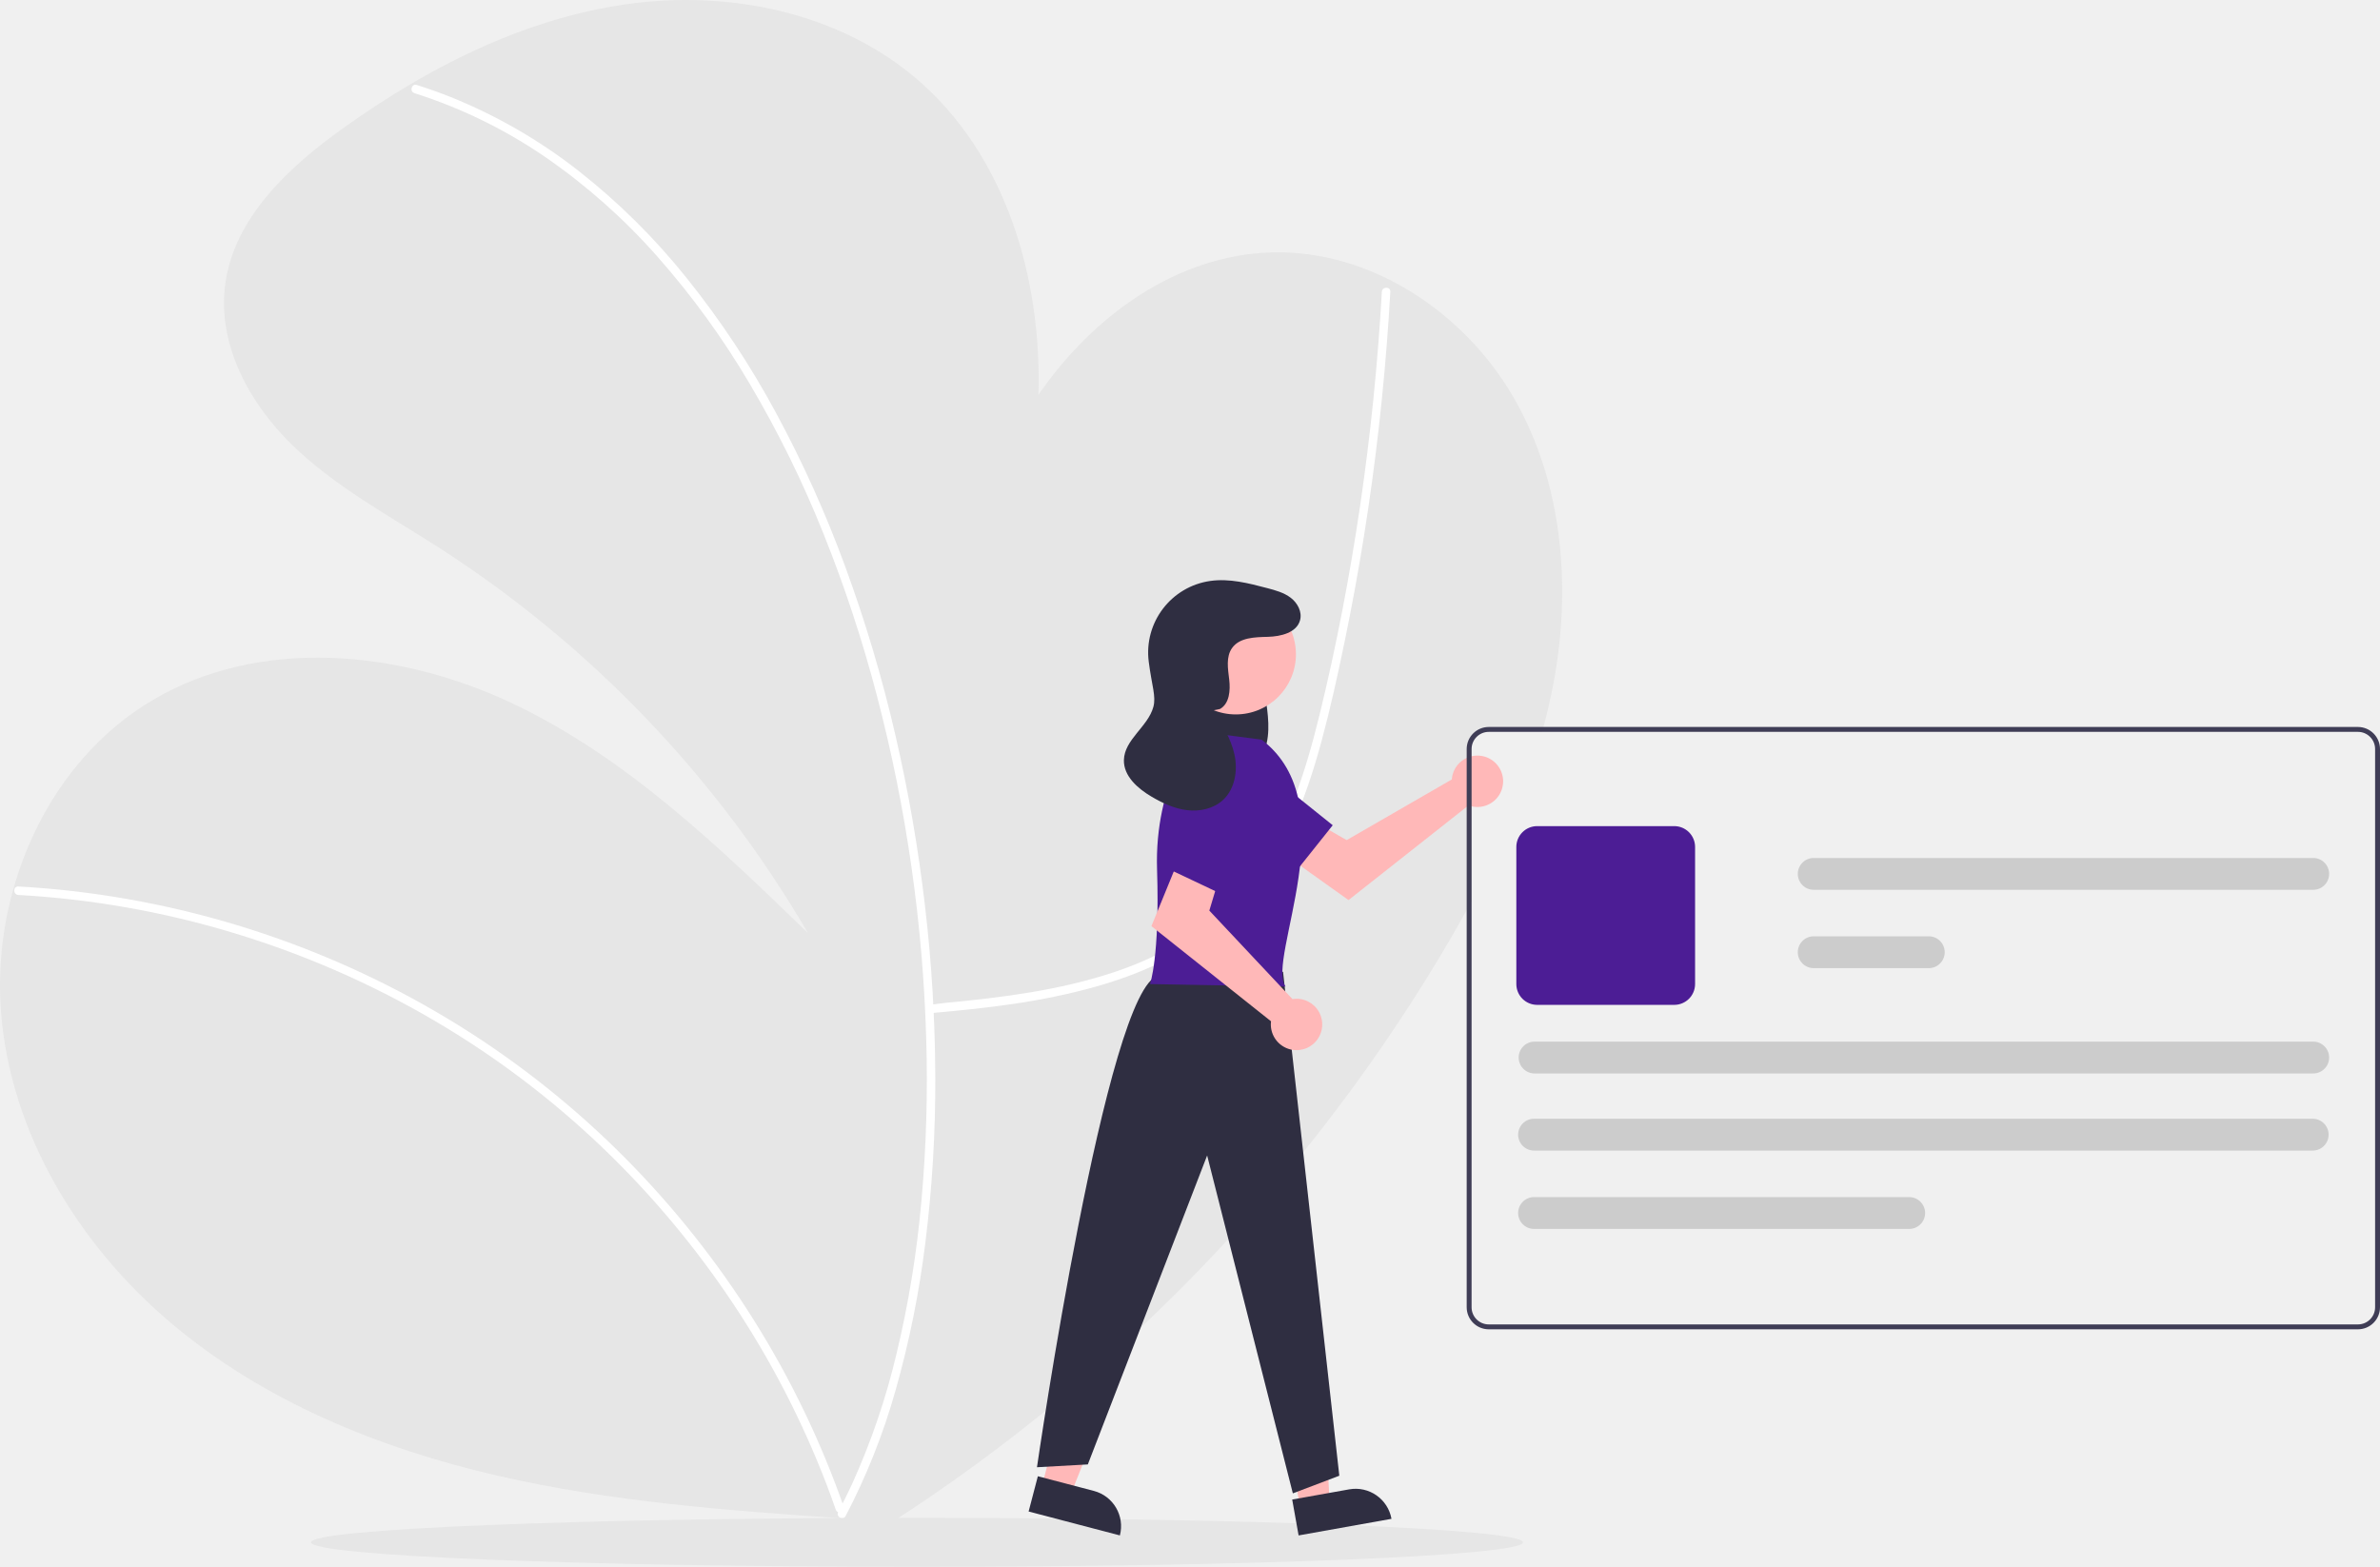
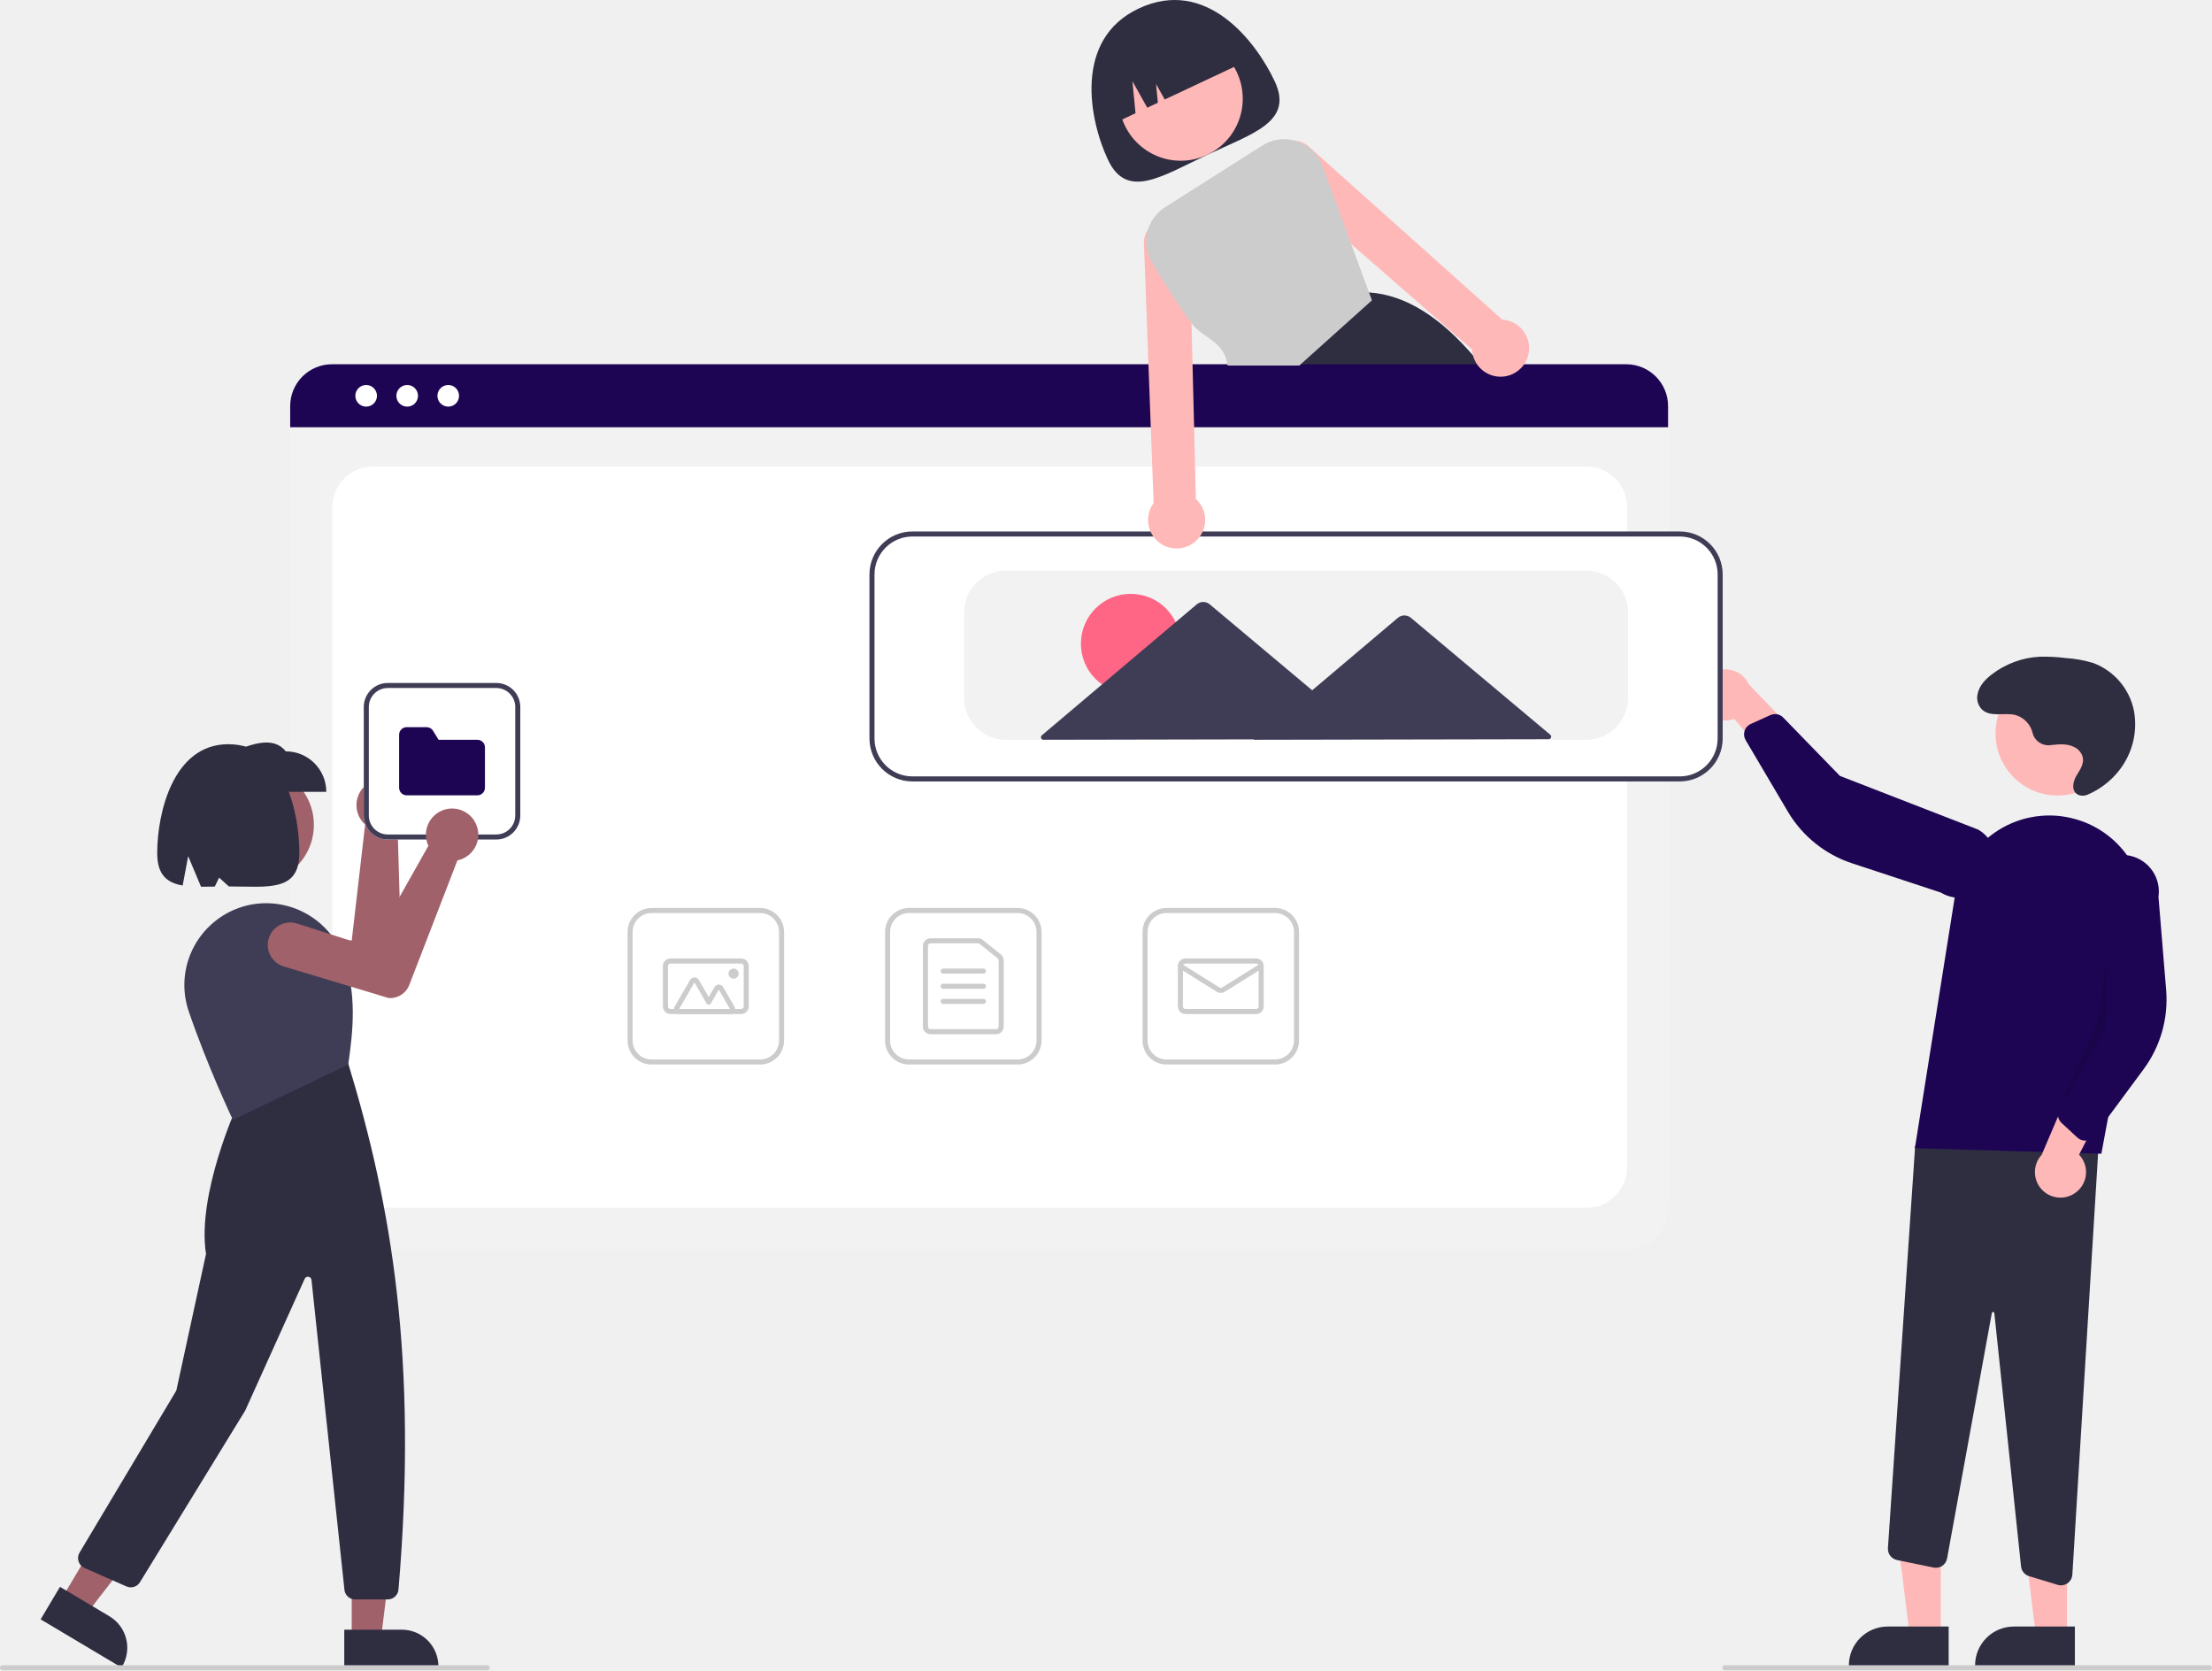
- <svg xmlns="http://www.w3.org/2000/svg" data-name="Layer 1" width="972.004" height="639.896" viewBox="0 0 972.004 639.896">
-   <path d="M748.372,409.458q-1.68,8.835-4.03,17.49c-.17.67-.36,1.33-.55,2h-21.79a7.008,7.008,0,0,0-7,7v62.12c-.66,1.23-1.33,2.45-2,3.67-3.46,6.3-7.06,12.53-10.74,18.68a710.143,710.143,0,0,1-243.69,243.55l5.92-13.36c-2.17-.15-4.35-.3-6.52-.45-47.25-3.23-94.66-6.81-140.8-17.43-48.27-11.11-95.49-30.38-133.32-62.33-37.84-31.96-65.58-77.6-69.43-126.98a144.883,144.883,0,0,1,5.07-50.41c8.87-31.52,28.25-59.88,56.21-76.66,43.92-26.35,101.21-20.98,147.51.94,46.29,21.91,83.97,58.18,120.76,93.82a466.421,466.421,0,0,0-150.91-157.52c-20.56-13.16-42.38-24.88-59.86-41.93-17.47-17.04-30.36-40.93-27.27-65.14,3.51-27.46,26-48.3,48.53-64.37,9-6.42,18.29-12.51,27.87-18.11,27.03-15.84,56.27-27.79,87.15-32.22,41.83-6.01,87.01,3.11,119.08,30.63,36.13,31.01,50.95,81.02,49.54,128.86,22.26-32.36,56.59-57.13,95.36-58.18,40.25-1.08,78.51,24.35,98.67,59.21C752.282,327.188,755.902,369.908,748.372,409.458Z" transform="translate(-113.9979 -130.0522)" fill="#e6e6e6" />
-   <path d="M493.714,543.853c23.575-2.076,45.352-4.502,68.196-10.966,22.143-6.266,43.451-16.755,59.215-33.882,16.955-18.422,26.107-42.345,32.564-66.161,3.6-13.278,6.559-26.742,9.35-40.21q4.543-21.92,8.073-44.033,7.027-44.018,10.033-88.554.363-5.406.666-10.816c.125-2.225-3.335-2.218-3.46,0q-2.47,43.9-8.885,87.457c-4.221,28.53-9.621,56.937-16.472,84.955-5.804,23.736-13.32,47.843-28.206,67.603-13.96,18.529-34.122,30.638-55.892,37.877-22.153,7.367-45.51,10.308-68.659,12.495-2.84.268-3.681.524-6.522.774-2.201.194-2.221,3.656,0,3.46Z" transform="translate(-113.9979 -130.0522)" fill="#fff" />
-   <path d="M121.489,495.561a375.005,375.005,0,0,1,87.701,15.454,379.01,379.01,0,0,1,81.676,35.552,369.763,369.763,0,0,1,68.78,51.786,378.862,378.862,0,0,1,53.727,64.062A375.101,375.101,0,0,1,451.82,736.947q1.827,4.811,3.52,9.67c.729,2.089,4.073,1.19,3.336-.92a378.643,378.643,0,0,0-36.729-76.387,383.571,383.571,0,0,0-52.7-66.391A373.961,373.961,0,0,0,301.967,549.227a381.917,381.917,0,0,0-169.574-56.376q-5.446-.456-10.903-.751c-2.225-.122-2.218,3.339,0,3.46Z" transform="translate(-113.9979 -130.0522)" fill="#fff" />
-   <path d="M283.267,168.094A203.799,203.799,0,0,1,336.768,194.238a251.246,251.246,0,0,1,45.672,40.56,336.25,336.25,0,0,1,37.82,52.121,444.662,444.662,0,0,1,30.07,61.135,553.194,553.194,0,0,1,21.898,66.495,621.484,621.484,0,0,1,14.003,69.475,620.231,620.231,0,0,1,6.027,69.869,553.489,553.489,0,0,1-1.979,67.025,426.913,426.913,0,0,1-10.063,61.706,291.562,291.562,0,0,1-18.155,53.357q-2.697,5.841-5.722,11.521c-1.047,1.965,1.939,3.715,2.988,1.746A266.706,266.706,0,0,0,479.76,697.819a398.287,398.287,0,0,0,12.186-60.499,526.375,526.375,0,0,0,4.026-66.889,613.744,613.744,0,0,0-4.188-70.288,633.107,633.107,0,0,0-12.19-70.232,573.113,573.113,0,0,0-20.381-68.399,475.91,475.91,0,0,0-28.342-62.945,364.897,364.897,0,0,0-36.341-54.851A270.583,270.583,0,0,0,350.134,199.719a214.685,214.685,0,0,0-52.065-30.033q-6.846-2.725-13.882-4.929c-2.129-.67-3.04,2.669-.92,3.336Z" transform="translate(-113.9979 -130.0522)" fill="#fff" />
-   <ellipse cx="374.504" cy="629.896" rx="247.5" ry="10" fill="#e6e6e6" />
-   <path d="M707.171,446.737a10.526,10.526,0,0,0-.239,1.64l-42.957,24.782-10.441-6.011-11.131,14.572,22.337,15.921,49.008-38.663a10.496,10.496,0,1,0-6.576-12.241Z" transform="translate(-113.9979 -130.0522)" fill="#ffb8b8" />
-   <path d="M609.338,461.942l33.824,24.107,15.128-18.967L625.41,440.699a13.324,13.324,0,0,0-19.189,2.659v0A13.324,13.324,0,0,0,609.338,461.942Z" transform="translate(-113.9979 -130.0522)" fill="#4c1d95" />
-   <polygon points="425.519 606.957 437.379 610.064 455.009 565.8 437.506 561.213 425.519 606.957" fill="#ffb8b8" />
-   <path d="M535.348,737.595h38.531a0,0,0,0,1,0,0v14.887a0,0,0,0,1,0,0H550.235a14.887,14.887,0,0,1-14.887-14.887v0A0,0,0,0,1,535.348,737.595Z" transform="translate(788.2714 1476.272) rotate(-165.317)" fill="#2f2e41" />
-   <polygon points="530.942 615.401 543.011 613.245 540.439 565.668 522.627 568.85 530.942 615.401" fill="#ffb8b8" />
-   <path d="M642.747,738.963h38.531a0,0,0,0,1,0,0v14.887a0,0,0,0,1,0,0H657.634a14.887,14.887,0,0,1-14.887-14.887v0A0,0,0,0,1,642.747,738.963Z" transform="translate(1330.963 1234.719) rotate(169.8721)" fill="#2f2e41" />
-   <path d="M621.175,395.561c2.974.724,5.393,3.754,6.846,7.265A50.675,50.675,0,0,1,630.726,414.24c1.142,7.257,2.238,15.113-.123,21.834-2.768,7.877-10.142,12.003-16.539,10.064s-11.484-9.217-13.223-17.594a42.61,42.61,0,0,1,2.924-25.084c1.817-4.137,4.322-7.954,7.65-9.82a7.55,7.55,0,0,1,10.068,2.098" transform="translate(-113.9979 -130.0522)" fill="#2f2e41" />
-   <path d="M638.002,526.948,660.979,732.742l-18.977,7.206-35-138L558.274,728.126l-20.772,1.154s28.5-196.332,49.622-200.794Z" transform="translate(-113.9979 -130.0522)" fill="#2f2e41" />
-   <circle cx="504.705" cy="267.211" r="24.561" fill="#ffb8b8" />
-   <path d="M629.244,432.128l-26.542-3.462s-17.31,20.772-16.156,56.545-2.885,46.737-2.885,46.737l55.34,1C631.002,521.948,664.464,458.771,629.244,432.128Z" transform="translate(-113.9979 -130.0522)" fill="#4c1d95" />
-   <path d="M643.502,537.948a10.526,10.526,0,0,0-1.651.142l-33.955-36.146,3.462-11.54-16.733-7.501L584.238,508.291l48.852,38.859a10.496,10.496,0,1,0,10.412-9.203Z" transform="translate(-113.9979 -130.0522)" fill="#ffb8b8" />
-   <path d="M606.312,446.191l-15.727,38.443,21.926,10.386,18.158-38.045a13.324,13.324,0,0,0-6.98-18.071h0A13.324,13.324,0,0,0,606.312,446.191Z" transform="translate(-113.9979 -130.0522)" fill="#4c1d95" />
-   <path d="M612.278,419.592c3.848-2.22,4.259-7.576,3.736-11.988s-1.397-9.331,1.197-12.938c3.095-4.306,9.314-4.391,14.615-4.532s11.756-1.693,13.129-6.814c.908-3.384-1.034-7.016-3.82-9.14s-6.272-3.063-9.66-3.956c-7.579-1.997-15.405-4.01-23.166-2.913a29.535,29.535,0,0,0-25.163,32.98c1.256,9.851,3.078,14.153,1.882,18.496-2.227,8.09-11.831,13.287-12.022,21.677-.15,6.562,5.647,11.624,11.302,14.956,4.486,2.643,9.327,4.885,14.496,5.504s10.735-.566,14.586-4.07c4.967-4.519,6.195-12.069,4.771-18.631s-5.077-12.39-8.691-18.049" transform="translate(-113.9979 -130.0522)" fill="#2f2e41" />
-   <path d="M1077.002,426.948h-355a9.014,9.014,0,0,0-9,9v228a9.014,9.014,0,0,0,9,9h355a9.014,9.014,0,0,0,9-9v-228A9.014,9.014,0,0,0,1077.002,426.948Zm7,237a7.008,7.008,0,0,1-7,7h-355a7.008,7.008,0,0,1-7-7v-228a7.008,7.008,0,0,1,7-7h355a7.008,7.008,0,0,1,7,7Z" transform="translate(-113.9979 -130.0522)" fill="#3f3d56" />
-   <path d="M797.777,540.443h-56a8.51,8.51,0,0,1-8.5-8.5v-56a8.51,8.51,0,0,1,8.5-8.5h56a8.51,8.51,0,0,1,8.5,8.5v56A8.51,8.51,0,0,1,797.777,540.443Z" transform="translate(-113.9979 -130.0522)" fill="#4c1d95" />
-   <path d="M1058.513,599.953H740.513a6.5,6.5,0,1,1,0-13h318a6.5,6.5,0,0,1,0,13Z" transform="translate(-113.9979 -130.0522)" fill="#ccc" />
-   <path d="M1058.727,568.453h-318a6.5,6.5,0,0,1,0-13h318a6.5,6.5,0,0,1,0,13Z" transform="translate(-113.9979 -130.0522)" fill="#ccc" />
-   <path d="M901.727,525.443h-47a6.5,6.5,0,0,1,0-13h47a6.5,6.5,0,0,1,0,13Z" transform="translate(-113.9979 -130.0522)" fill="#ccc" />
-   <path d="M1058.727,493.453h-204a6.5,6.5,0,0,1,0-13h204a6.5,6.5,0,0,1,0,13Z" transform="translate(-113.9979 -130.0522)" fill="#ccc" />
-   <path d="M893.727,631.953H740.513a6.5,6.5,0,1,1,0-13h153.214a6.5,6.5,0,1,1,0,13Z" transform="translate(-113.9979 -130.0522)" fill="#ccc" />
+ <svg xmlns="http://www.w3.org/2000/svg" data-name="Layer 1" width="876.272" height="661.473" viewBox="0 0 876.272 661.473">
+   <path d="M685.834,138.655c7.516,15.995-8.411,20.526-26.655,29.099s-31.898,17.942-39.414,1.947-13.615-47.743,12.195-59.871C658.66,97.284,678.318,122.659,685.834,138.655Z" transform="translate(-180.8642 -106.4605)" fill="#2f2e41" />
+   <circle cx="467.746" cy="39.089" r="24.561" fill="#ffb8b8" />
+   <path d="M770.29,254.473c-.85-1.11-1.7-2.2-2.56-3.26q-1.665-2.07-3.35-4.01c-12.73-14.69-26.27-23.94-41.18-24.93h-.02l-.22-.02-29.71,28.96-10.1,9.84.22.54,5.45,13.57h95.49A234.834,234.834,0,0,0,770.29,254.473Z" transform="translate(-180.8642 -106.4605)" fill="#2f2e41" />
+   <path d="M621.902,155.438l0,0,8.792-4.131-1.225-12.683,5.879,10.496,4.202-1.975-.714-7.399,3.43,6.123,31.224-14.673,0,0a26,26,0,0,0-34.589-12.474l-4.525,2.126A26,26,0,0,0,621.902,155.438Z" transform="translate(-180.8642 -106.4605)" fill="#2f2e41" />
+   <path d="M825.39,601.261H312.552a16.519,16.519,0,0,1-16.5-16.5V276.607a12.102,12.102,0,0,1,12.088-12.088H829.593a12.311,12.311,0,0,1,12.297,12.297V584.761A16.519,16.519,0,0,1,825.39,601.261Z" transform="translate(-180.8642 -106.4605)" fill="#f2f2f2" />
+   <path d="M328.552,584.761h480.839a16,16,0,0,0,16-16V307.213a16,16,0,0,0-16-16H328.552a16,16,0,0,0-16,16V568.761A16,16,0,0,0,328.552,584.761Z" transform="translate(-180.8642 -106.4605)" fill="#fff" />
+   <path d="M841.66,275.663H295.82v-8.4a16.574,16.574,0,0,1,16.56-16.55H825.1a16.574,16.574,0,0,1,16.56,16.55Z" transform="translate(-180.8642 -106.4605)" fill="#1d0553" />
+   <circle cx="145.051" cy="156.752" r="4.283" fill="#fff" />
+   <circle cx="161.31" cy="156.752" r="4.283" fill="#fff" />
+   <circle cx="177.569" cy="156.752" r="4.283" fill="#fff" />
+   <path d="M583.974,528.04h-43a9.511,9.511,0,0,1-9.5-9.5v-43a9.511,9.511,0,0,1,9.5-9.5h43a9.511,9.511,0,0,1,9.5,9.5v43A9.511,9.511,0,0,1,583.974,528.04Zm-43-60a7.508,7.508,0,0,0-7.5,7.5v43a7.508,7.508,0,0,0,7.5,7.5h43a7.508,7.508,0,0,0,7.5-7.5v-43a7.508,7.508,0,0,0-7.5-7.5Z" transform="translate(-180.8642 -106.4605)" fill="#ccc" />
+   <path d="M575.474,516.04h-26a3.003,3.003,0,0,1-3-3v-32a3.003,3.003,0,0,1,3-3h18.839a3.007,3.007,0,0,1,1.879.662l7.16,5.754a2.984,2.984,0,0,1,1.121,2.338v26.246A3.003,3.003,0,0,1,575.474,516.04Zm-26-36a1.001,1.001,0,0,0-1,1v32a1.001,1.001,0,0,0,1,1h26a1.001,1.001,0,0,0,1-1v-26.246a.995.995,0,0,0-.374-.779l-7.161-5.754a1.002,1.002,0,0,0-.626-.22Z" transform="translate(-180.8642 -106.4605)" fill="#ccc" />
+   <path d="M570.474,492.04h-16a1,1,0,0,1,0-2h16a1,1,0,0,1,0,2Z" transform="translate(-180.8642 -106.4605)" fill="#ccc" />
+   <path d="M570.474,498.04h-16a1,1,0,0,1,0-2h16a1,1,0,0,1,0,2Z" transform="translate(-180.8642 -106.4605)" fill="#ccc" />
+   <path d="M570.474,504.04h-16a1,1,0,0,1,0-2h16a1,1,0,0,1,0,2Z" transform="translate(-180.8642 -106.4605)" fill="#ccc" />
+   <path d="M685.974,528.04h-43a9.511,9.511,0,0,1-9.5-9.5v-43a9.511,9.511,0,0,1,9.5-9.5h43a9.511,9.511,0,0,1,9.5,9.5v43A9.511,9.511,0,0,1,685.974,528.04Zm-43-60a7.508,7.508,0,0,0-7.5,7.5v43a7.508,7.508,0,0,0,7.5,7.5h43a7.508,7.508,0,0,0,7.5-7.5v-43a7.508,7.508,0,0,0-7.5-7.5Z" transform="translate(-180.8642 -106.4605)" fill="#ccc" />
+   <path d="M678.474,508.04h-28a3.003,3.003,0,0,1-3-3v-16a3.003,3.003,0,0,1,3-3h28a3.003,3.003,0,0,1,3,3v16A3.003,3.003,0,0,1,678.474,508.04Zm-28-20a1.001,1.001,0,0,0-1,1v16a1.001,1.001,0,0,0,1,1h28a1.001,1.001,0,0,0,1-1v-16a1.001,1.001,0,0,0-1-1Z" transform="translate(-180.8642 -106.4605)" fill="#ccc" />
+   <path d="M664.474,499.678a3.003,3.003,0,0,1-1.59-.453l-14.94-9.337a1,1,0,0,1,1.061-1.696l14.94,9.337a1.006,1.006,0,0,0,1.06,0l14.939-9.337a1,1,0,0,1,1.061,1.696l-14.939,9.337A3.004,3.004,0,0,1,664.474,499.678Z" transform="translate(-180.8642 -106.4605)" fill="#ccc" />
+   <path d="M481.974,528.04h-43a9.511,9.511,0,0,1-9.5-9.5v-43a9.511,9.511,0,0,1,9.5-9.5h43a9.511,9.511,0,0,1,9.5,9.5v43A9.511,9.511,0,0,1,481.974,528.04Zm-43-60a7.508,7.508,0,0,0-7.5,7.5v43a7.508,7.508,0,0,0,7.5,7.5h43a7.508,7.508,0,0,0,7.5-7.5v-43a7.508,7.508,0,0,0-7.5-7.5Z" transform="translate(-180.8642 -106.4605)" fill="#ccc" />
+   <path d="M474.474,508.04h-28a3.003,3.003,0,0,1-3-3v-16a3.003,3.003,0,0,1,3-3h28a3.003,3.003,0,0,1,3,3v16A3.003,3.003,0,0,1,474.474,508.04Zm-28-20a1.001,1.001,0,0,0-1,1v16a1.001,1.001,0,0,0,1,1h28a1.001,1.001,0,0,0,1-1v-16a1.001,1.001,0,0,0-1-1Z" transform="translate(-180.8642 -106.4605)" fill="#ccc" />
+   <path d="M470.036,508.04h-20.124a2,2,0,0,1-1.732-3l6.062-10.5a2,2,0,0,1,3.464,0l3.915,6.781,2.268-3.929a2,2,0,0,1,3.464,0l4.415,7.647a2,2,0,0,1-1.732,3Zm0-2h0l-4.415-7.647-3.134,5.429a1.0 1,0,0,1-.866.5h0a1.0 1,0,0,1-.866-.5l-4.781-8.281-6.062,10.5Z" transform="translate(-180.8642 -106.4605)" fill="#ccc" />
+   <circle cx="290.61" cy="385.579" r="2" fill="#ccc" />
+   <polygon points="768.825 648.15 756.565 648.149 750.733 600.861 768.827 600.862 768.825 648.15" fill="#ffb8b8" />
+   <path d="M952.816,766.494l-39.531-.001v-.5a15.386,15.386,0,0,1,15.386-15.386h.001l24.144.001Z" transform="translate(-180.8642 -106.4605)" fill="#2f2e41" />
+   <polygon points="818.825 648.15 806.565 648.149 800.733 600.861 818.827 600.862 818.825 648.15" fill="#ffb8b8" />
+   <path d="M1002.816,766.494l-39.531-.001v-.5a15.386,15.386,0,0,1,15.386-15.386h.001l24.144.001Z" transform="translate(-180.8642 -106.4605)" fill="#2f2e41" />
+   <path d="M996.014,734.111l-11.354-3.454a4.493,4.493,0,0,1-3.166-3.833L970.908,626.498a.48.48,0,0,0-.479-.447.469.469,0,0,0-.51.409l-17.731,97.199a4.5,4.5,0,0,1-5.335,3.6L932.342,724.269a4.516,4.516,0,0,1-3.582-4.712l10.785-159.312,73.138-7.892-10.868,177.727a4.505,4.505,0,0,1-4.484,4.228A4.526,4.526,0,0,1,996.014,734.111Z" transform="translate(-180.8642 -106.4605)" fill="#2f2e41" />
+   <circle cx="815.08" cy="290.487" r="24.561" fill="#ffb8b8" />
+   <path d="M939.433,561.18l15.858-99.851a37.857,37.857,0,0,1,48.005-30.399h0a37.743,37.743,0,0,1,26.601,43.262l-16.591,89.172Z" transform="translate(-180.8642 -106.4605)" fill="#1d0553" />
+   <path d="M1002.725,579.046a10.056,10.056,0,0,0,1.747-15.32l16.396-31.751-18.465,1.97-12.739,29.849a10.11,10.11,0,0,0,13.061,15.251Z" transform="translate(-180.8642 -106.4605)" fill="#ffb8b8" />
+   <path d="M1006.236,558.126a4.506,4.506,0,0,1-2.426-1.151l-6.273-5.797a4.515,4.515,0,0,1-1.092-5.054l12.537-29.718-1.779-58.72a14.497,14.497,0,1,1,28.727,3.919l3.041,36.912a46.373,46.373,0,0,1-8.938,31.397l-19.552,26.432a4.505,4.505,0,0,1-3.195,1.804A4.455,4.455,0,0,1,1006.236,558.126Z" transform="translate(-180.8642 -106.4605)" fill="#1d0553" />
+   <path d="M854.505,383.566a10.056,10.056,0,0,0,13.426,7.582l22.846,27.478,5.385-17.772-22.52-23.369a10.11,10.11,0,0,0-19.137,6.081Z" transform="translate(-180.8642 -106.4605)" fill="#ffb8b8" />
+   <path d="M872.401,394.955a4.506,4.506,0,0,1,2.006-1.786l7.784-3.517a4.515,4.515,0,0,1,5.08.965l22.478,23.132,54.766,21.257a14.497,14.497,0,1,1-14.809,24.926l-35.177-11.592a46.374,46.374,0,0,1-25.427-20.472l-16.717-28.31a4.505,4.505,0,0,1-.415-3.646A4.454,4.454,0,0,1,872.401,394.955Z" transform="translate(-180.8642 -106.4605)" fill="#1d0553" />
+   <polygon points="835.002 375.652 834.002 407.652 815.58 439.663 830.962 403.99 835.002 375.652" opacity="0.1" />
+   <path d="M993.13,401.563a6.423,6.423,0,0,1-7.031-4.702,9.764,9.764,0,0,0-6.951-7.274c-4.505-1.029-10.012,1.091-13.314-2.322a6.637,6.637,0,0,1-1.575-5.842c.608-3.317,2.981-5.823,5.563-7.827a34.062,34.062,0,0,1,18.866-7.051,67.677,67.677,0,0,1,10.621.528,47.009,47.009,0,0,1,10.864,1.985,25.576,25.576,0,0,1,16.002,18.68,29.528,29.528,0,0,1-6.057,24.13,31.702,31.702,0,0,1-12.161,9.259,4.744,4.744,0,0,1-3.606.183c-2.957-1.176-2.474-4.839-1.126-7.283,1.443-2.615,3.663-5.146,2.503-8.329a6.302,6.302,0,0,0-3.127-3.366c-2.94-1.499-6.228-1.145-9.389-.78Z" transform="translate(-180.8642 -106.4605)" fill="#2f2e41" />
+   <path d="M846.297,415.433h-304a16.519,16.519,0,0,1-16.5-16.5v-65a16.519,16.519,0,0,1,16.5-16.5h304a16.519,16.519,0,0,1,16.5,16.5v65A16.519,16.519,0,0,1,846.297,415.433Z" transform="translate(-180.8642 -106.4605)" fill="#fff" />
+   <path d="M846.297,415.933h-304a17.019,17.019,0,0,1-17-17v-65a17.019,17.019,0,0,1,17-17h304a17.019,17.019,0,0,1,17,17v65A17.019,17.019,0,0,1,846.297,415.933Zm-304-97a15.017,15.017,0,0,0-15,15v65a15.017,15.017,0,0,0,15,15h304a15.017,15.017,0,0,0,15-15v-65a15.017,15.017,0,0,0-15-15Z" transform="translate(-180.8642 -106.4605)" fill="#3f3d56" />
+   <path d="M809.297,399.433h-230a16.519,16.519,0,0,1-16.5-16.5v-34a16.519,16.519,0,0,1,16.5-16.5h230a16.519,16.519,0,0,1,16.5,16.5v34A16.519,16.519,0,0,1,809.297,399.433Z" transform="translate(-180.8642 -106.4605)" fill="#f2f2f2" />
+   <circle cx="447.928" cy="254.915" r="19.732" fill="#ff6584" />
+   <path d="M795.004,397.442l-27.853-23.36-27.372-22.956a4,4,0,0,0-5.153.01l-27.283,23.062-6.664,5.633-10.048-8.427-30.537-25.611a4,4,0,0,0-5.152.01l-30.438,25.728-30.917,26.133a1.0 1,0,0,0,.647,1.764l63.387-.122,20.064-.039-.196.166,59.808-.115,57.067-.11A1.0 1,0,0,0,795.004,397.442Z" transform="translate(-180.8642 -106.4605)" fill="#3f3d56" />
+   <path d="M1056.136,767.933h-192a1,1,0,0,1,0-2h192a1,1,0,0,1,0,2Z" transform="translate(-180.8642 -106.4605)" fill="#ccc" />
+   <path d="M784.92,238.373a11.221,11.221,0,0,0-7.25-5.1,10.301,10.301,0,0,0-1.66-.21l-76.19-68.12a9.015,9.015,0,0,0-5.63-2.69,7.67,7.67,0,0,0-1.27-.04,9.055,9.055,0,0,0-5.96,15.48l29.17,25.43,47.9,41.75a11.916,11.916,0,0,0,.35,2.33,11.266,11.266,0,0,0,9.67,8.37,11.092,11.092,0,0,0,6.05-1,11.407,11.407,0,0,0,3.88-2.97c.11-.13.21-.25.31-.39a11.293,11.293,0,0,0,.63-12.84Z" transform="translate(-180.8642 -106.4605)" fill="#ffb8b8" />
+   <path d="M654.6,304.023l-.71-28.86-.6-23.95-.41-16.76-.81-32.67a9.046,9.046,0,0,0-15.71-5.25,6.923,6.923,0,0,0-.75.96,8.936,8.936,0,0,0-1.56,6.05l1.78,47.67.89,23.95,1.14,30.55a12.047,12.047,0,0,0-.89,1.41,11.248,11.248,0,0,0-.71,8.84,11.311,11.311,0,0,0,15.56,6.63,11.301,11.301,0,0,0,2.78-18.57Z" transform="translate(-180.8642 -106.4605)" fill="#ffb8b8" />
+   <path d="M723.201,222.273l-7.07-19.15-11.44-31.02a16.006,16.006,0,0,0-9.95-9.68c-.18-.06-.37-.12-.55-.17a15.984,15.984,0,0,0-13.24,1.82l-38.53,24.44a16.093,16.093,0,0,0-5.27,21.75,276.323,276.323,0,0,0,15.73,24.19c4.49,6.11,12.85,6.76,14.3,16.76h28.41l28.76-25.82Z" transform="translate(-180.8642 -106.4605)" fill="#ccc" />
+   <circle cx="101.165" cy="326.682" r="23.172" fill="#a0616a" />
+   <path d="M338.916,417.193q.343.273.664.578a10.38,10.38,0,0,1-.417,15.484,9.722,9.722,0,0,1-.814.613l1.568,52.945a8.061,8.061,0,0,1-5.545,7.867l-.096.021-42.989,4.578a8.899,8.899,0,1,1-1.722-17.713l30.644-2.699,5.3-45.851a9.876,9.876,0,0,1-.972-.99,10.38,10.38,0,0,1,14.378-14.833Z" transform="translate(-180.8642 -106.4605)" fill="#a0616a" />
+   <polygon points="139.328 649.174 150.895 649.174 156.397 604.561 139.326 604.561 139.328 649.174" fill="#a0616a" />
+   <path d="M317.242,751.858l22.778-.001h.001a14.516,14.516,0,0,1,14.516,14.516v.472l-37.294.001Z" transform="translate(-180.8642 -106.4605)" fill="#2f2e41" />
+   <polygon points="24.366 633.182 34.304 639.099 61.857 603.582 47.189 594.849 24.366 633.182" fill="#a0616a" />
+   <path d="M204.627,734.889l19.572,11.653.001 0a14.516,14.516,0,0,1,5.046,19.899l-.241.405L196.96,747.767Z" transform="translate(-180.8642 -106.4605)" fill="#2f2e41" />
+   <path d="M334.488,739.877H321.536a4.238,4.238,0,0,1-4.221-3.797L304.258,613.343a1.415,1.415,0,0,0-2.697-.433l-23.555,52.159-41.704,68.003a4.266,4.266,0,0,1-5.329,1.666l-16.66-7.33a4.247,4.247,0,0,1-1.935-6.064l38.337-64.192,11.758-54.085c-3.698-23.455,12.155-58.326,12.316-58.676l.079-.17,43.668-17.068.219.268c17.221,56.514,27.715,117.332,19.967,208.568A4.274,4.274,0,0,1,334.488,739.877Z" transform="translate(-180.8642 -106.4605)" fill="#2f2e41" />
+   <path d="M273.107,549.934l-.203-.427c-.097-.205-9.807-20.684-17.292-42.571a32.285,32.285,0,0,1,2.239-25.873,32.637,32.637,0,0,1,20.813-16.004h0A32.677,32.677,0,0,1,316.591,484.627c5.937,14.847,4.045,30.695,2.264,43.157l-.035.25-.227.109Z" transform="translate(-180.8642 -106.4605)" fill="#3f3d56" />
+   <path d="M310.124,420.054H273.33V404.015c8.076-3.208,15.978-5.937,20.756,0a16.038,16.038,0,0,1,16.038,16.038Z" transform="translate(-180.8642 -106.4605)" fill="#2f2e41" />
+   <path d="M271.293,401.185c-21.996,0-28.153,27.571-28.153,43.126,0,8.674,3.923,11.777,10.088,12.827l2.177-11.611,5.099,12.111c1.732.009,3.551-.025,5.437-.06l1.729-3.56,3.855,3.496c15.441.023,27.921,2.274,27.921-13.203C299.445,428.756,294.046,401.185,271.293,401.185Z" transform="translate(-180.8642 -106.4605)" fill="#2f2e41" />
+   <path d="M373.864,767.933h-192a1,1,0,1,1,0-2h192a1,1,0,0,1,0,2Z" transform="translate(-180.8642 -106.4605)" fill="#ccc" />
+   <path d="M377.474,438.933h-43a9.511,9.511,0,0,1-9.5-9.5v-43a9.511,9.511,0,0,1,9.5-9.5h43a9.511,9.511,0,0,1,9.5,9.5v43A9.511,9.511,0,0,1,377.474,438.933Z" transform="translate(-180.8642 -106.4605)" fill="#fff" />
+   <path d="M377.474,438.933h-43a9.511,9.511,0,0,1-9.5-9.5v-43a9.511,9.511,0,0,1,9.5-9.5h43a9.511,9.511,0,0,1,9.5,9.5v43A9.511,9.511,0,0,1,377.474,438.933Zm-43-60a7.508,7.508,0,0,0-7.5,7.5v43a7.508,7.508,0,0,0,7.5,7.5h43a7.508,7.508,0,0,0,7.5-7.5v-43a7.508,7.508,0,0,0-7.5-7.5Z" transform="translate(-180.8642 -106.4605)" fill="#3f3d56" />
+   <path d="M369.974,421.433h-28a3.003,3.003,0,0,1-3-3v-21a3.003,3.003,0,0,1,3-3h7.882a2.981,2.981,0,0,1,2.555,1.427l2.198,3.573h15.364a3.003,3.003,0,0,1,3,3v16A3.003,3.003,0,0,1,369.974,421.433Z" transform="translate(-180.8642 -106.4605)" fill="#1d0553" />
+   <path d="M369.064,432.042q.21.384.388.79a10.38,10.38,0,0,1-6.393,14.109,9.72,9.72,0,0,1-.988.25l-19.099,49.405a8.061,8.061,0,0,1-8.163,5.099l-.096-.018-41.397-12.462a8.899,8.899,0,1,1,5.286-16.993l29.29,9.404,22.676-40.202a9.876,9.876,0,0,1-.511-1.289,10.38,10.38,0,0,1,19.007-8.091Z" transform="translate(-180.8642 -106.4605)" fill="#a0616a" />
</svg>
